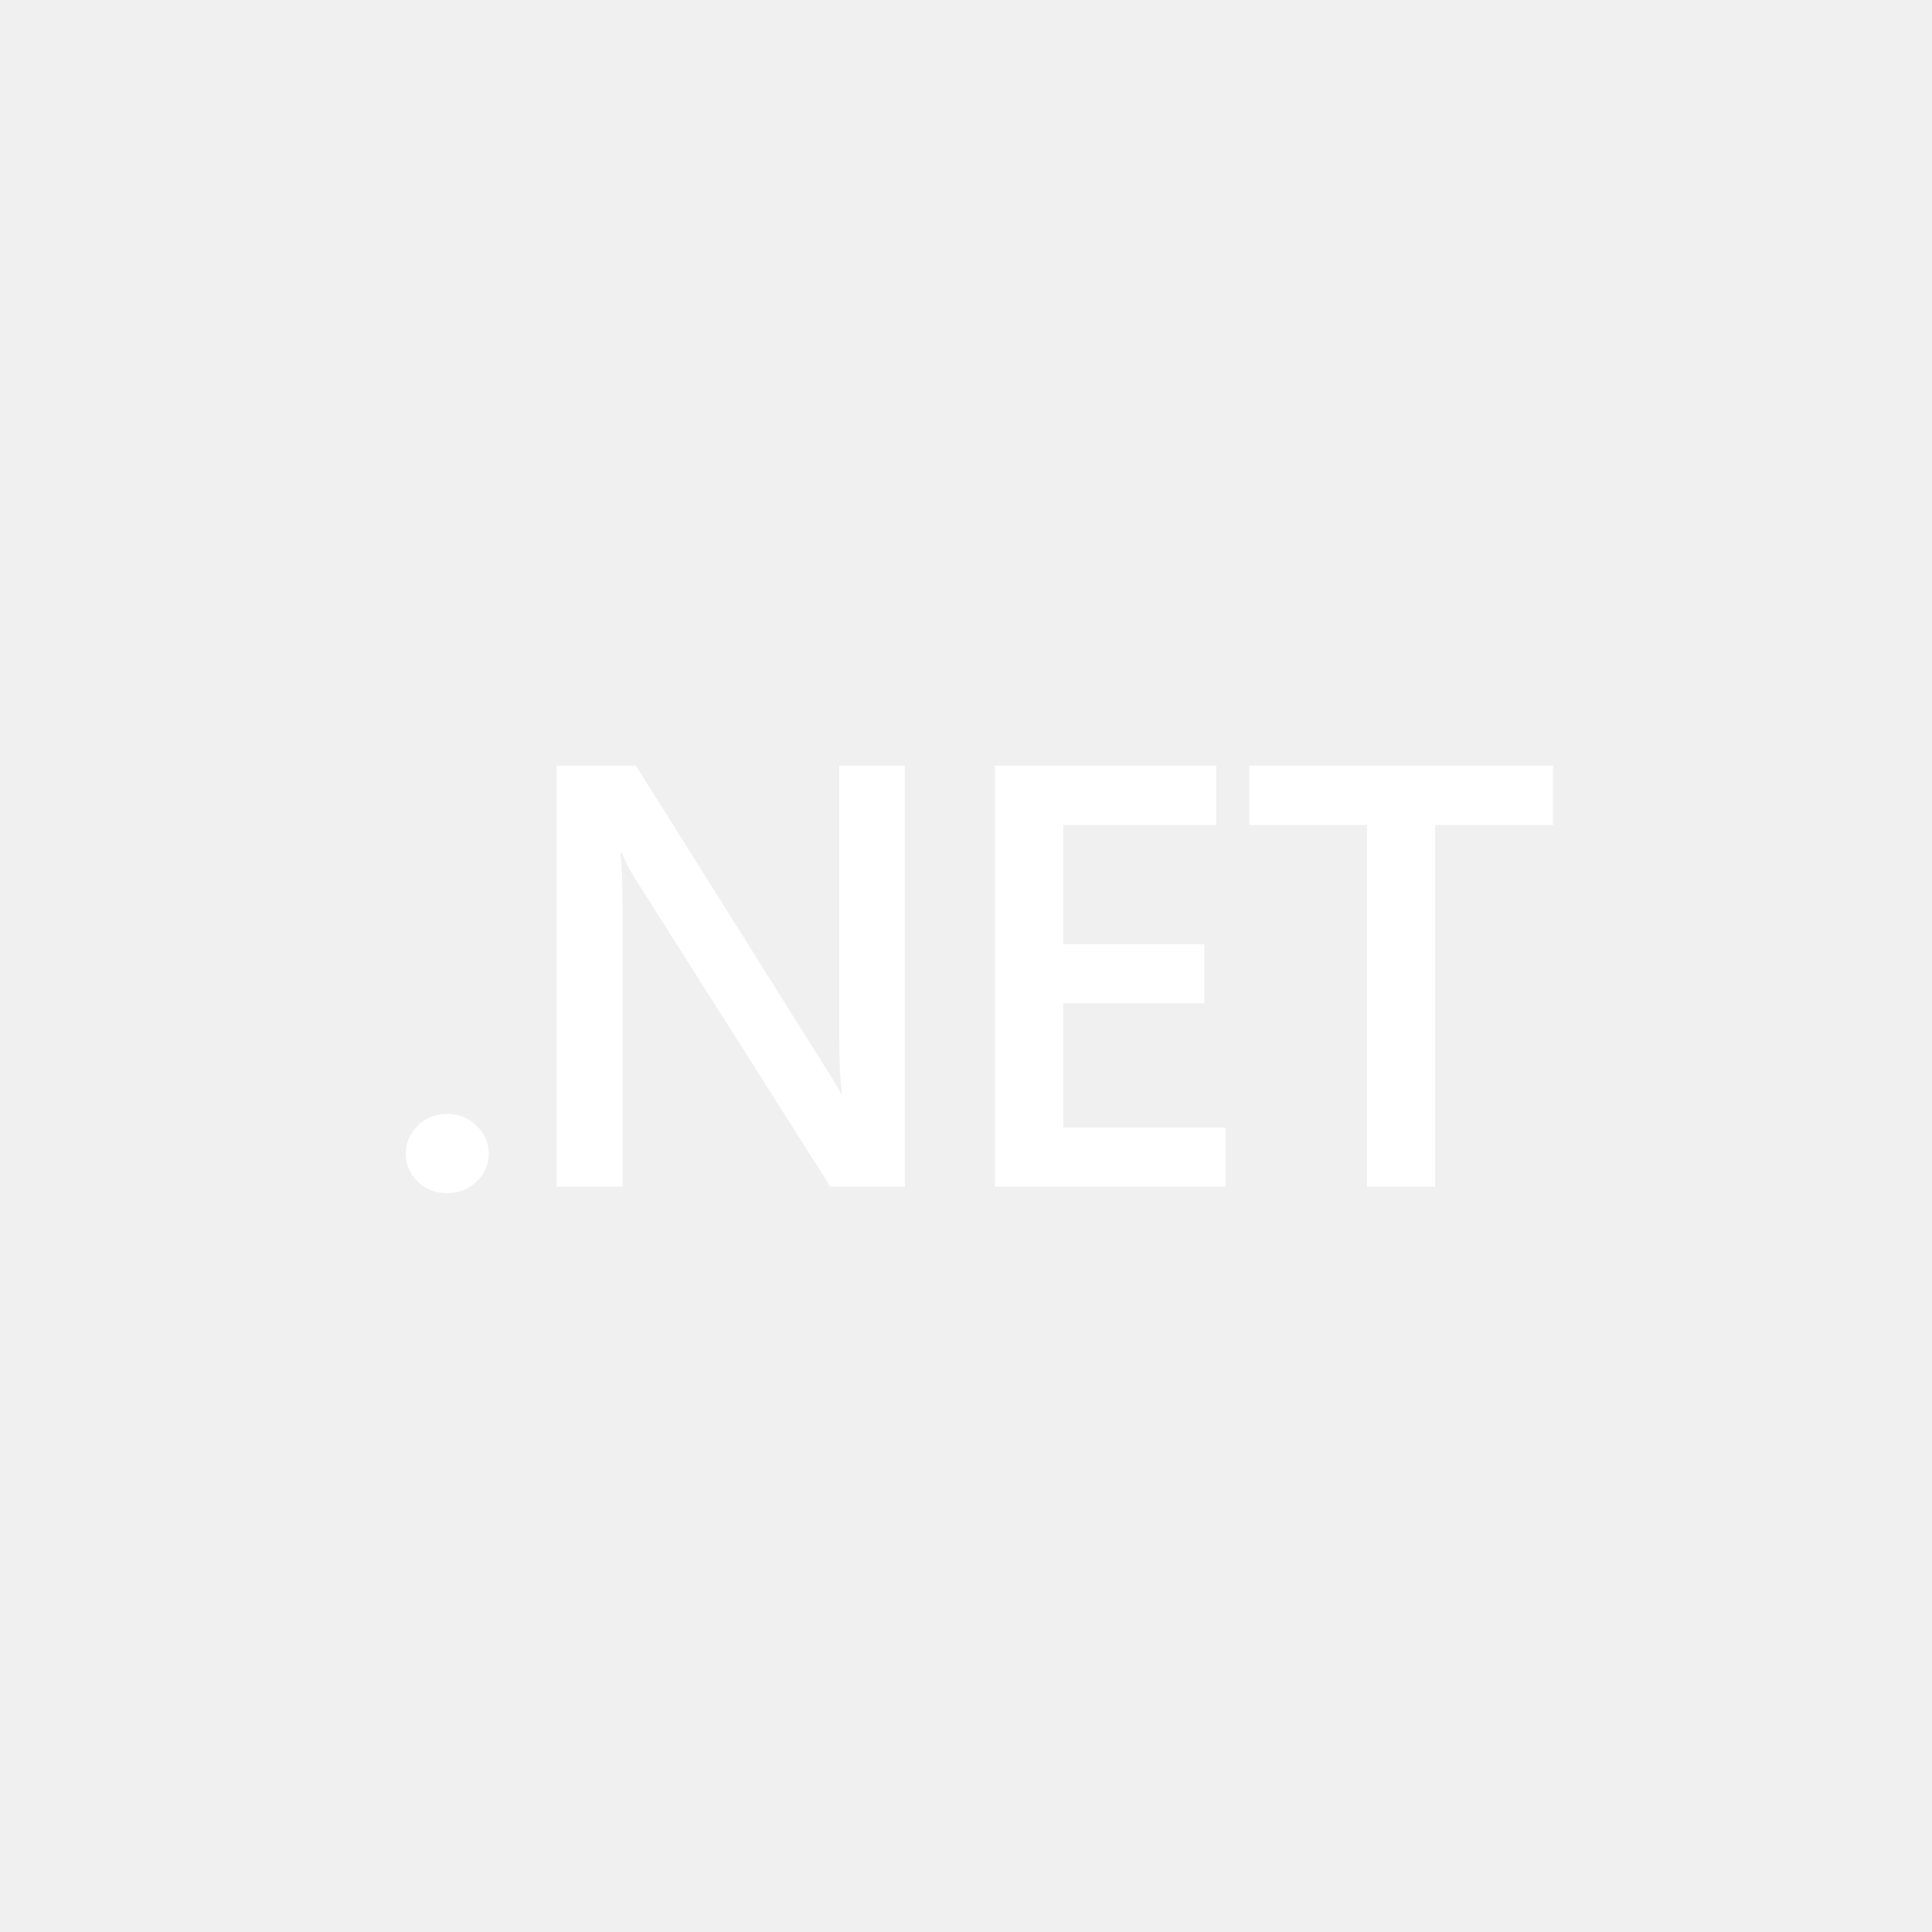
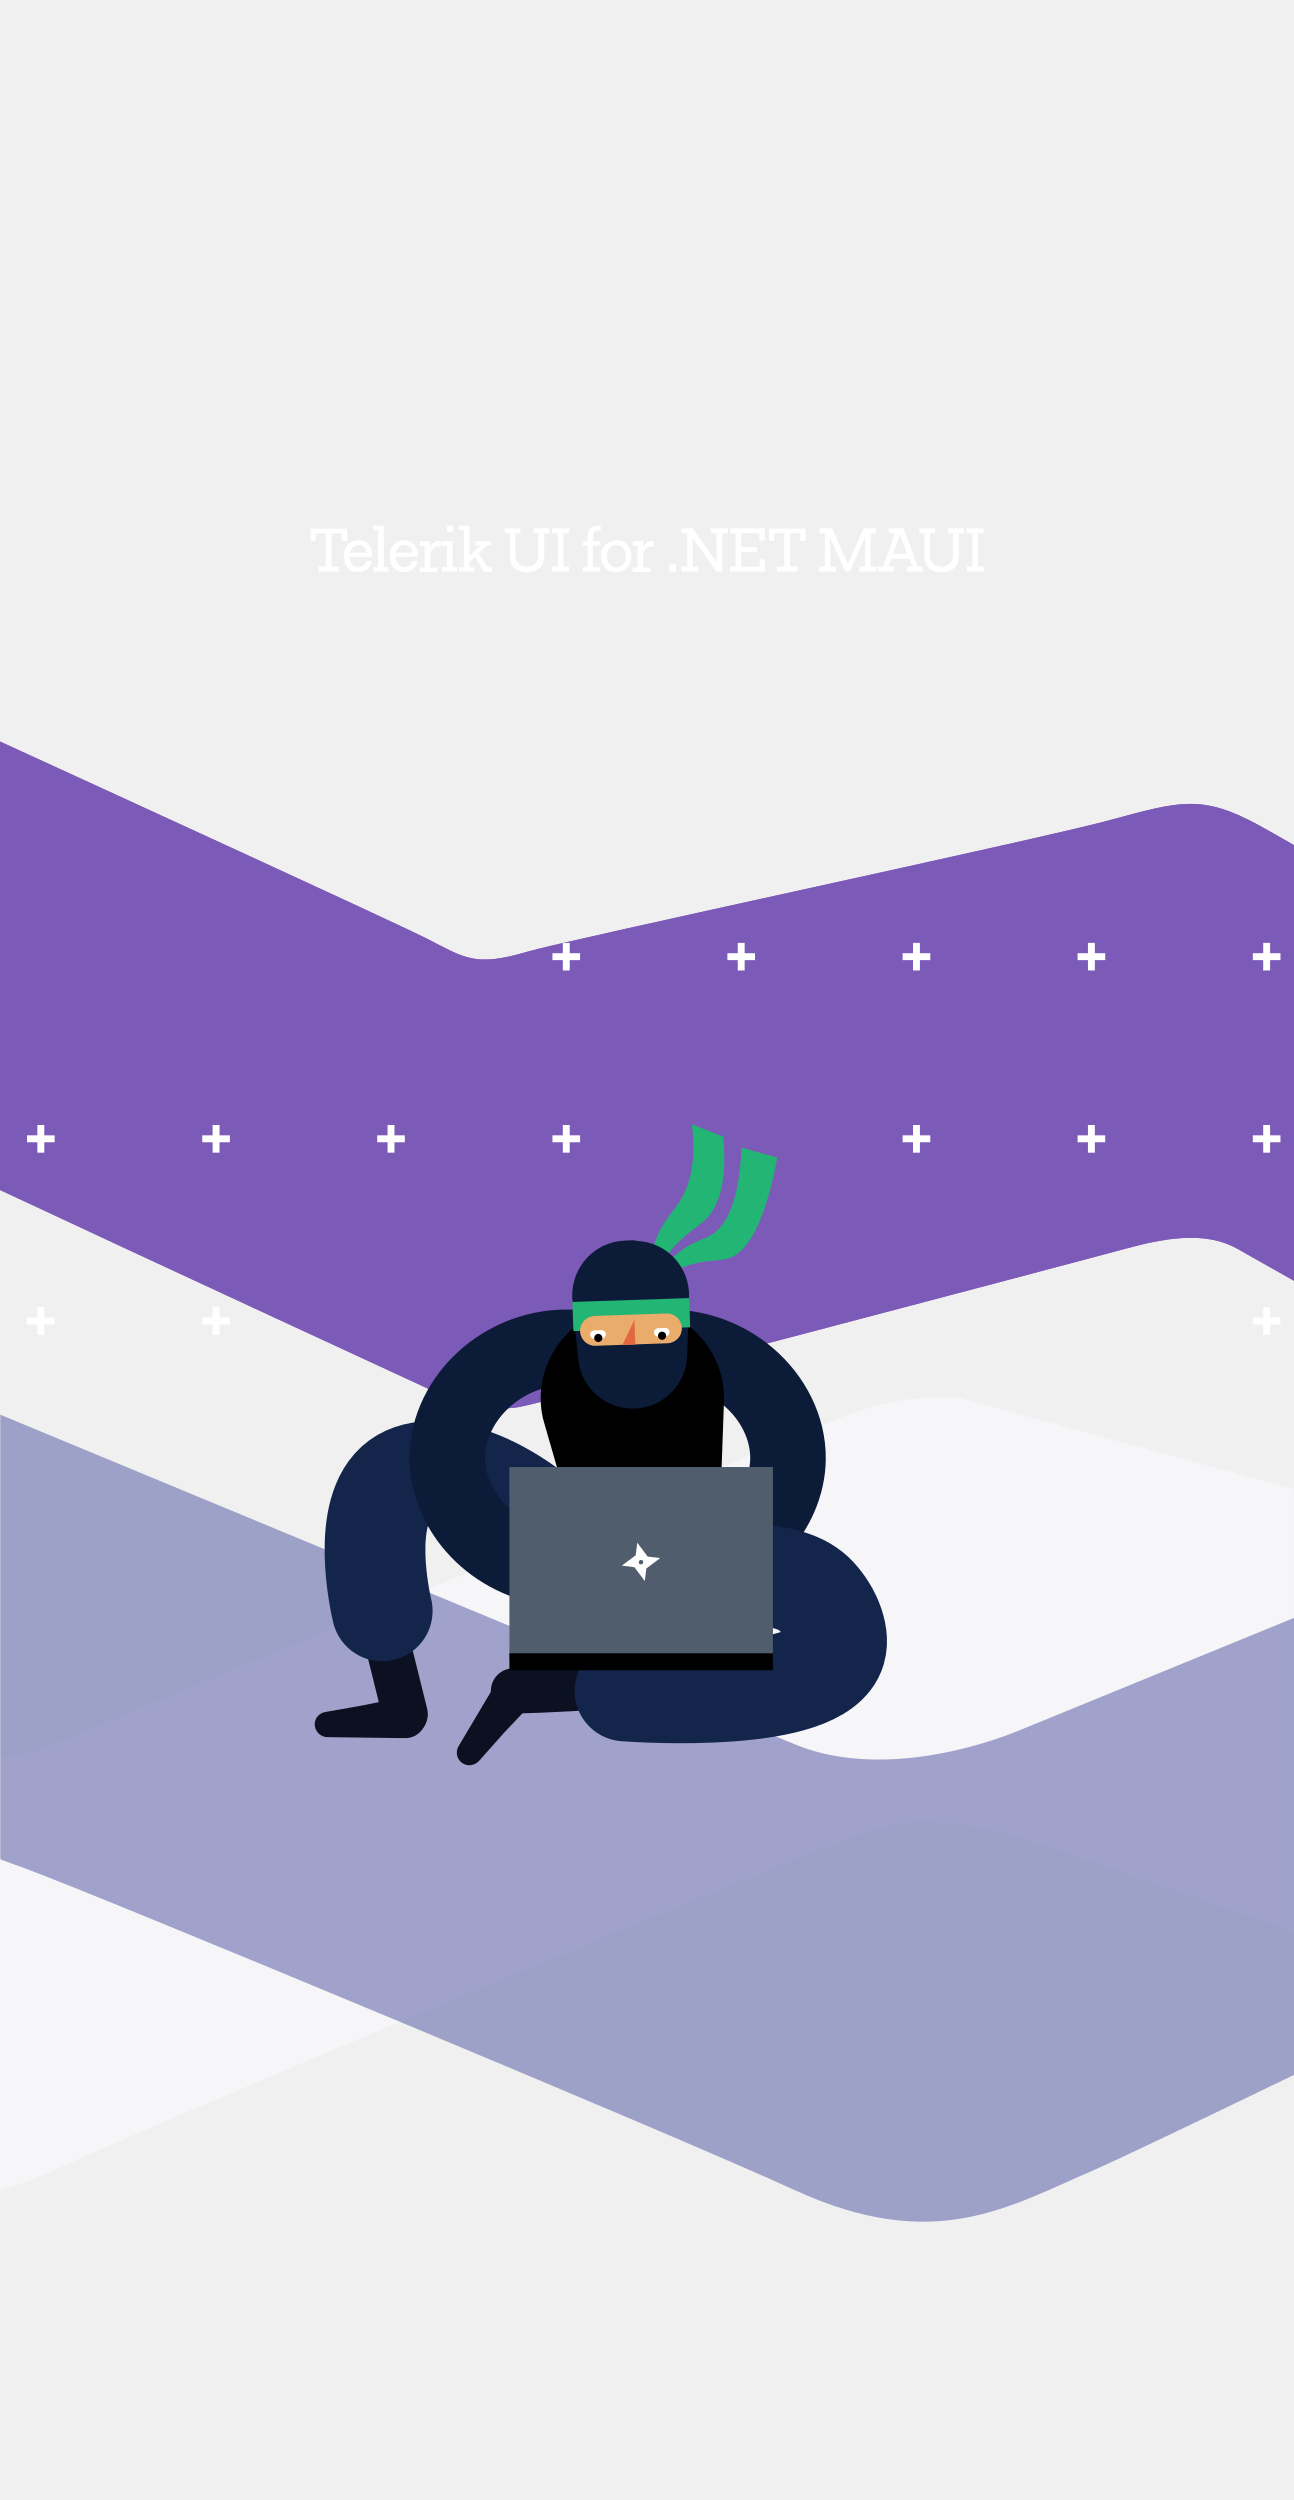
- <svg xmlns="http://www.w3.org/2000/svg" width="456" height="456" viewBox="0 0 456 456" version="1.1" xml:space="preserve" style="fill-rule:evenodd;clip-rule:evenodd;stroke-linejoin:round;stroke-miterlimit:2;">
-   <path d="m 105.5,281.609 c -2.703,0 -5.001,-0.9 -6.893,-2.702 -1.892,-1.848 -2.838,-4.042 -2.838,-6.582 0,-2.587 0.946,-4.804 2.838,-6.652 1.892,-1.848 4.19,-2.772 6.893,-2.772 2.748,0 5.068,0.924 6.96,2.772 1.937,1.848 2.906,4.064 2.906,6.652 0,2.54 -0.968,4.734 -2.906,6.582 -1.892,1.802 -4.212,2.702 -6.96,2.702 z" style="fill:#ffffff;fill-rule:nonzero;stroke-width:0.838" />
-   <path d="M 213.561,280.084 H 195.99 L 149.7,207.054 c -1.171,-1.848 -2.14,-3.765 -2.906,-5.751 h -0.406 c 0.361,2.125 0.541,6.675 0.541,13.65 v 65.132 h -15.543 v -99.36 h 18.719 l 44.737,71.298 c 1.892,2.957 3.109,4.989 3.649,6.098 h 0.27 c -0.45,-2.632 -0.676,-7.09 -0.676,-13.373 v -64.023 h 15.476 z" style="fill:#ffffff;fill-rule:nonzero;stroke-width:0.838" />
-   <path d="m 289.251,280.084 h -54.401 v -99.36 h 52.238 v 13.997 h -36.154 v 28.131 h 33.316 v 13.927 h -33.316 v 29.378 h 38.316 z" style="fill:#ffffff;fill-rule:nonzero;stroke-width:0.838" />
-   <path d="M 366.565,194.721 H 338.722 v 85.363 h -16.084 v -85.363 h -27.775 v -13.997 h 71.701 z" style="fill:#ffffff;fill-rule:nonzero;stroke-width:0.838" />
+ <svg xmlns="http://www.w3.org/2000/svg" xmlns:xlink="http://www.w3.org/1999/xlink" version="1.1" id="Layer_3" x="0" y="0" viewBox="0 0 412 796" style="enable-background:new 0 0 412 796" xml:space="preserve">
+   <style>
+     .st5{fill:#fff}.st7{fill:none;stroke:#0c1121;stroke-width:14.435;stroke-linecap:round;stroke-linejoin:round}.st8{fill:#0c1121}.st10,.st9{fill:none;stroke-linecap:round}.st9{stroke:#14254c;stroke-width:32.077;stroke-linejoin:round}.st10{stroke:#0c1b38;stroke-width:24.058;stroke-miterlimit:10}.st11{fill:#22b573}
+   </style>
+   <path d="M400.9 262.8c-18.3-10-25.3-7.7-47.8-1.6-22.5 6.1-171.8 37.9-185.1 41.8-16.9 5-20 2-32.2-4.2C124.9 293.3 32.5 251 0 236.1v142.8c47.4 22.2 139.4 64.7 139.4 64.7 6.5 3.8 17.7 5.8 25.9 4.4s171.5-44.6 195.3-51 31.2-.6 36.7 2.5l14.7 8.3V269.1c-4.8-2.8-8.6-4.9-11.1-6.3z" style="fill:#8660c5" />
+   <path d="M400.9 262.8c-18.3-10-25.3-7.7-47.8-1.6-22.5 6.1-171.8 37.9-185.1 41.8-16.9 5-20 2-32.2-4.2C124.9 293.3 32.5 251 0 236.1v142.8c47.4 22.2 139.4 64.7 139.4 64.7 6.5 3.8 17.7 5.8 25.9 4.4s171.5-44.6 195.3-51 31.2-.6 36.7 2.5l14.7 8.3V269.1c-4.8-2.8-8.6-4.9-11.1-6.3z" style="opacity:.928;fill:#7c59b6;enable-background:new" />
+   <path d="M305.3 445c-12.4-.8-24.8 1.2-36.2 5.8l-250.7 104c-5.8 2.4-12 4.1-18.4 5v137.5c5.7-1.6 11.8-3.8 18.3-6.8 44.4-20.3 224-94.8 244.7-102.3s25.9-11.1 54.4-5c8.1 1.7 46.6 15.1 94.6 31.9v-141L305.3 445z" style="opacity:.5;fill:#fbfaff;enable-background:new" />
+   <defs>
+     <path id="SVGID_1_" d="M257.8 244.4c-8.1-3.8-17.4-6.2-26.9-2.4L25.8 336.3c-8.9 3.1-14.7 7.5-25.8 5.7v111.6c10.3 3.3 19.2 1.2 25.8-2.3 7.8-4.1 174.9-91 191.6-94.9 21.2-5 25-2.1 40.4 4.2 11.8 4.8 105.4 58.9 154.5 87.1V300.9l-154.5-56.5z" />
+   </defs>
+   <clipPath id="SVGID_00000073691726279749874900000007012688025123770508_">
+     <use xlink:href="#SVGID_1_" style="overflow:visible" />
+   </clipPath>
+   <g style="clip-path:url(#SVGID_00000073691726279749874900000007012688025123770508_)">
+     <g id="Mask_Group_2">
+       <g id="Repeat_Grid_23">
+         <path id="Union_3-217" class="st5" d="M11.9 193.1v-3.3H8.6v-2.2h3.3v-3.3h2.2v3.3h3.3v2.2h-3.3v3.3h-2.2z" />
+         <path id="Union_3-218" class="st5" d="M67.7 193.1v-3.3h-3.3v-2.2h3.3v-3.3h2.2v3.3h3.3v2.2h-3.3v3.3h-2.2z" />
+         <path id="Union_3-219" class="st5" d="M123.4 193.1v-3.3h-3.3v-2.2h3.3v-3.3h2.2v3.3h3.3v2.2h-3.3v3.3h-2.2z" />
+         <path id="Union_3-220" class="st5" d="M179.2 193.1v-3.3h-3.3v-2.2h3.3v-3.3h2.2v3.3h3.3v2.2h-3.3v3.3h-2.2z" />
+         <path id="Union_3-221" class="st5" d="M234.9 193.1v-3.3h-3.3v-2.2h3.3v-3.3h2.2v3.3h3.3v2.2h-3.3v3.3h-2.2z" />
+         <path id="Union_3-222" class="st5" d="M290.7 193.1v-3.3h-3.3v-2.2h3.3v-3.3h2.2v3.3h3.3v2.2h-3.3v3.3h-2.2z" />
+         <path id="Union_3-223" class="st5" d="M346.4 193.1v-3.3h-3.3v-2.2h3.3v-3.3h2.2v3.3h3.3v2.2h-3.3v3.3h-2.2z" />
+         <path id="Union_3-224" class="st5" d="M402.2 193.1v-3.3h-3.3v-2.2h3.3v-3.3h2.2v3.3h3.3v2.2h-3.3v3.3h-2.2z" />
+         <path id="Union_3-266" class="st5" d="M11.9 251.1v-3.3H8.6v-2.2h3.3v-3.3h2.2v3.3h3.3v2.2h-3.3v3.3h-2.2z" />
+         <path id="Union_3-267" class="st5" d="M67.7 251.1v-3.3h-3.3v-2.2h3.3v-3.3h2.2v3.3h3.3v2.2h-3.3v3.3h-2.2z" />
+         <path id="Union_3-268" class="st5" d="M123.4 251.1v-3.3h-3.3v-2.2h3.3v-3.3h2.2v3.3h3.3v2.2h-3.3v3.3h-2.2z" />
+         <path id="Union_3-269" class="st5" d="M179.2 251.1v-3.3h-3.3v-2.2h3.3v-3.3h2.2v3.3h3.3v2.2h-3.3v3.3h-2.2z" />
+         <path id="Union_3-271" class="st5" d="M290.7 251.1v-3.3h-3.3v-2.2h3.3v-3.3h2.2v3.3h3.3v2.2h-3.3v3.3h-2.2z" />
+         <path id="Union_3-272" class="st5" d="M346.4 251.1v-3.3h-3.3v-2.2h3.3v-3.3h2.2v3.3h3.3v2.2h-3.3v3.3h-2.2z" />
+         <path id="Union_3-273" class="st5" d="M402.2 251.1v-3.3h-3.3v-2.2h3.3v-3.3h2.2v3.3h3.3v2.2h-3.3v3.3h-2.2z" />
+         <path id="Union_3-315" class="st5" d="M11.9 309v-3.3H8.6v-2.2h3.3v-3.3h2.2v3.3h3.3v2.2h-3.3v3.3h-2.2z" />
+         <path id="Union_3-316" class="st5" d="M67.7 309v-3.3h-3.3v-2.2h3.3v-3.3h2.2v3.3h3.3v2.2h-3.3v3.3h-2.2z" />
+         <path id="Union_3-318" class="st5" d="M179.2 309v-3.3h-3.3v-2.2h3.3v-3.3h2.2v3.3h3.3v2.2h-3.3v3.3h-2.2z" />
+         <path id="Union_3-319" class="st5" d="M234.9 309v-3.3h-3.3v-2.2h3.3v-3.3h2.2v3.3h3.3v2.2h-3.3v3.3h-2.2z" />
+         <path id="Union_3-320" class="st5" d="M290.7 309v-3.3h-3.3v-2.2h3.3v-3.3h2.2v3.3h3.3v2.2h-3.3v3.3h-2.2z" />
+         <path id="Union_3-321" class="st5" d="M346.4 309v-3.3h-3.3v-2.2h3.3v-3.3h2.2v3.3h3.3v2.2h-3.3v3.3h-2.2z" />
+         <path id="Union_3-322" class="st5" d="M402.2 309v-3.3h-3.3v-2.2h3.3v-3.3h2.2v3.3h3.3v2.2h-3.3v3.3h-2.2z" />
+         <path id="Union_3-364" class="st5" d="M11.9 367v-3.3H8.6v-2.2h3.3v-3.3h2.2v3.3h3.3v2.2h-3.3v3.3h-2.2z" />
+         <path id="Union_3-365" class="st5" d="M67.7 367v-3.3h-3.3v-2.2h3.3v-3.3h2.2v3.3h3.3v2.2h-3.3v3.3h-2.2z" />
+         <path id="Union_3-366" class="st5" d="M123.4 367v-3.3h-3.3v-2.2h3.3v-3.3h2.2v3.3h3.3v2.2h-3.3v3.3h-2.2z" />
+         <path id="Union_3-367" class="st5" d="M179.2 367v-3.3h-3.3v-2.2h3.3v-3.3h2.2v3.3h3.3v2.2h-3.3v3.3h-2.2z" />
+         <path id="Union_3-368" class="st5" d="M234.9 367v-3.3h-3.3v-2.2h3.3v-3.3h2.2v3.3h3.3v2.2h-3.3v3.3h-2.2z" />
+         <path id="Union_3-369" class="st5" d="M290.7 367v-3.3h-3.3v-2.2h3.3v-3.3h2.2v3.3h3.3v2.2h-3.3v3.3h-2.2z" />
+         <path id="Union_3-370" class="st5" d="M346.4 367v-3.3h-3.3v-2.2h3.3v-3.3h2.2v3.3h3.3v2.2h-3.3v3.3h-2.2z" />
+         <path id="Union_3-371" class="st5" d="M402.2 367v-3.3h-3.3v-2.2h3.3v-3.3h2.2v3.3h3.3v2.2h-3.3v3.3h-2.2z" />
+         <path id="Union_3-413" class="st5" d="M11.9 425v-3.3H8.6v-2.2h3.3v-3.3h2.2v3.3h3.3v2.2h-3.3v3.3h-2.2z" />
+         <path id="Union_3-414" class="st5" d="M67.7 425v-3.3h-3.3v-2.2h3.3v-3.3h2.2v3.3h3.3v2.2h-3.3v3.3h-2.2z" />
+         <path id="Union_3-415" class="st5" d="M123.4 425v-3.3h-3.3v-2.2h3.3v-3.3h2.2v3.3h3.3v2.2h-3.3v3.3h-2.2z" />
+         <path id="Union_3-416" class="st5" d="M179.2 425v-3.3h-3.3v-2.2h3.3v-3.3h2.2v3.3h3.3v2.2h-3.3v3.3h-2.2z" />
+         <path id="Union_3-417" class="st5" d="M234.9 425v-3.3h-3.3v-2.2h3.3v-3.3h2.2v3.3h3.3v2.2h-3.3v3.3h-2.2z" />
+         <path id="Union_3-418" class="st5" d="M290.7 425v-3.3h-3.3v-2.2h3.3v-3.3h2.2v3.3h3.3v2.2h-3.3v3.3h-2.2z" />
+         <path id="Union_3-419" class="st5" d="M346.4 425v-3.3h-3.3v-2.2h3.3v-3.3h2.2v3.3h3.3v2.2h-3.3v3.3h-2.2z" />
+         <path id="Union_3-420" class="st5" d="M402.2 425v-3.3h-3.3v-2.2h3.3v-3.3h2.2v3.3h3.3v2.2h-3.3v3.3h-2.2z" />
+         <path id="Union_3-462" class="st5" d="M11.9 483v-3.3H8.6v-2.2h3.3v-3.3h2.2v3.3h3.3v2.2h-3.3v3.3h-2.2z" />
+         <path id="Union_3-463" class="st5" d="M67.7 483v-3.3h-3.3v-2.2h3.3v-3.3h2.2v3.3h3.3v2.2h-3.3v3.3h-2.2z" />
+         <path id="Union_3-464" class="st5" d="M123.4 483v-3.3h-3.3v-2.2h3.3v-3.3h2.2v3.3h3.3v2.2h-3.3v3.3h-2.2z" />
+         <path id="Union_3-465" class="st5" d="M179.2 483v-3.3h-3.3v-2.2h3.3v-3.3h2.2v3.3h3.3v2.2h-3.3v3.3h-2.2z" />
+         <path id="Union_3-466" class="st5" d="M234.9 483v-3.3h-3.3v-2.2h3.3v-3.3h2.2v3.3h3.3v2.2h-3.3v3.3h-2.2z" />
+         <path id="Union_3-467" class="st5" d="M290.7 483v-3.3h-3.3v-2.2h3.3v-3.3h2.2v3.3h3.3v2.2h-3.3v3.3h-2.2z" />
+         <path id="Union_3-468" class="st5" d="M346.4 483v-3.3h-3.3v-2.2h3.3v-3.3h2.2v3.3h3.3v2.2h-3.3v3.3h-2.2z" />
+         <path id="Union_3-469" class="st5" d="M402.2 483v-3.3h-3.3v-2.2h3.3v-3.3h2.2v3.3h3.3v2.2h-3.3v3.3h-2.2z" />
+         <path id="Union_3-511" class="st5" d="M11.9 541v-3.3H8.6v-2.2h3.3V532h2.2v3.3h3.3v2.2h-3.3v3.3h-2.2v.2z" />
+         <path id="Union_3-512" class="st5" d="M67.7 541v-3.3h-3.3v-2.2h3.3V532h2.2v3.3h3.3v2.2h-3.3v3.3h-2.2v.2z" />
+         <path id="Union_3-513" class="st5" d="M123.4 541v-3.3h-3.3v-2.2h3.3V532h2.2v3.3h3.3v2.2h-3.3v3.3c.1.2-2.2.2-2.2.2z" />
+         <path id="Union_3-514" class="st5" d="M179.2 541v-3.3h-3.3v-2.2h3.3V532h2.2v3.3h3.3v2.2h-3.3v3.3h-2.2v.2z" />
+         <path id="Union_3-515" class="st5" d="M234.9 541v-3.3h-3.3v-2.2h3.3V532h2.2v3.3h3.3v2.2h-3.3v3.3h-2.2v.2z" />
+         <path id="Union_3-516" class="st5" d="M290.7 541v-3.3h-3.3v-2.2h3.3V532h2.2v3.3h3.3v2.2h-3.3v3.3h-2.2v.2z" />
+         <path id="Union_3-517" class="st5" d="M346.4 541v-3.3h-3.3v-2.2h3.3V532h2.2v3.3h3.3v2.2h-3.3v3.3h-2.2v.2z" />
+         <path id="Union_3-518" class="st5" d="M402.2 541v-3.3h-3.3v-2.2h3.3V532h2.2v3.3h3.3v2.2h-3.3v3.3h-2.2v.2z" />
+       </g>
+     </g>
+   </g>
+   <path d="M323.2 551.5c-19.7 7.7-47.9 13.1-70.1 3.9l-118.1-49-132.6-55c-.8-.3-1.6-.7-2.3-1V592c2.5.9 5.3 2 8.4 3.1 10.7 3.9 64.1 25.8 119.2 48.8 51.3 21.4 104 43.7 125.5 53.5 44.4 20.3 67.8 5.3 95.4-6.6 8.2-3.6 33.1-15.5 63.5-30.2V515.1c-48.9 20-88.9 36.4-88.9 36.4z" style="opacity:.5;fill:#494f9e;enable-background:new" />
+   <g id="Group_20532">
+     <path id="Path_647" class="st7" d="M121 513.6c2.7 10.7 5.3 21.4 8 32.2" />
+     <path id="Path_648" class="st8" d="M135.6 546.5c.2 3.6-2.5 6.7-6.1 6.9h-3l-22.3-.3c-2.2 0-4-1.9-4-4.1 0-2 1.5-3.6 3.4-3.9l11.9-2.1 12.2-2.5c3.5-.7 7 1.5 7.7 5.1.2.2.2.5.2.9z" />
+     <path id="Path_649" class="st9" d="M191 503.5c-23.2-31-52-40.6-63.9-32-12.8 9.3-5.9 39.4-5.4 41.4" />
+     <path id="Path_650" class="st10" d="M185.6 429.3c-23.8-3-43.4 15.5-43.2 35.2.2 16.7 14.6 32.7 34.3 34.8" />
+     <path id="Path_651" class="st10" d="M207.7 429.3c23.8-3 43.4 15.5 43.2 35.2-.2 16.7-14.6 32.7-34.3 34.8" />
+     <path id="Path_652" d="m229.5 474.6 1-28.1c.7-16.2-11.9-29.9-28.1-30.5-1.8-.1-3.5 0-5.3.3-16 2.4-27.1 17.4-24.6 33.4.2 1.3.5 2.6.9 3.8l7.8 27.1c3.3 11.5 14.4 19.1 26.3 17.9 12.2-1.5 21.6-11.6 22-23.9z" />
+     <path id="Path_653" class="st8" d="M168.1 532.7c-2.9-2.1-7-1.3-9.1 1.6-.1.1-.2.3-.3.4l-1.3 2.1L146 556c-1.1 1.9-.5 4.4 1.4 5.5 1.7 1 3.8.6 5.1-.8l8-9 8.6-9.1c2.5-2.6 2.3-6.7-.3-9.2-.2-.3-.4-.5-.7-.7z" />
+     <path id="Path_654" class="st7" d="M220.2 534.5c-6.6.7-13.3 1.4-20.2 1.9-12.6 1-24.8 1.7-36.5 2" />
+     <path id="Path_655" class="st9" d="M214.8 499.4c7.1-.2 14.1.1 21.1 1.1 12.1 1.6 18.3 2.4 23.3 7 4.7 4.5 8.4 12.4 6.8 17.9-5 17.1-61.9 13.4-67 13" />
+     <path id="Rectangle_1111" transform="rotate(-9.032 207.78 485.819)" class="st11" d="M184.2 477.9h47.3v15.8h-47.3z" />
+     <g id="Group_1585">
+       <g id="Group_1582">
+         <path id="Path_656" class="st11" d="M217.2 403.6c6.5-2.6 11-2 13.9-2.7 5.4-1.2 11.8-7.9 16.4-32.3l-11.4-3.2c-.8 19.2-5.8 25.9-10.5 28.3-2.2 1.1-5.1 1.8-8.9 4.6-3.7 2.7-6.6 6.4-8.3 10.7 2.6-2.3 5.6-4.1 8.8-5.4z" />
+         <path id="Path_657" class="st11" d="m230.3 361.9-10-3.9c1.7 13.5-1.4 21.1-4.6 25.6-2.2 3.1-5 6-7 11.4-1.5 4.1-1.7 8.6-.6 12.9 1.6-4.4 4.1-8.5 7.4-11.9 3.7-3.7 6.3-5.2 8.4-7 4-3.4 7.9-10.5 6.4-27.1z" />
+       </g>
+       <g id="Group_1584">
+         <path id="Path_658" d="m201.5 394.9-2.5.1c-9.6.3-17.1 8.4-16.8 18 0 .4 0 .8.1 1.1l1.8 18.7c.9 9.1 8.7 16 17.9 15.7 9.2-.3 16.5-7.7 16.8-16.8l.6-18.7c.3-9.6-7.2-17.6-16.8-17.9-.4-.2-.8-.2-1.1-.2z" style="fill:#0c1b38" />
+         <path id="Rectangle_1112" transform="matrix(.9995 -.03301 .03301 .9995 -13.71 6.864)" class="st11" d="M182.4 413.9h37.2v9.3h-37.2z" />
+         <path id="Rectangle_1113" d="m212.5 427.7-22.9.8c-2.6.1-4.8-2-4.9-4.6-.1-2.6 2-4.8 4.6-4.9l22.9-.8c2.6-.1 4.8 2 4.9 4.6.1 2.6-1.9 4.8-4.6 4.9z" style="fill:#e9ac6a" />
+         <path id="Path_659" d="m198.2 428.2 4.1-.1-.3-7.9-3.8 8z" style="fill:#e26841" />
+         <g id="Group_1583">
+           <path id="Rectangle_1114" class="st5" d="m191.6 426.2-2.3.1c-.7 0-1.3-.5-1.4-1.3 0-.7.5-1.3 1.3-1.4l2.3-.1c.7 0 1.3.5 1.4 1.3 0 .8-.6 1.4-1.3 1.4z" />
+           <path id="Rectangle_1115" class="st5" d="m211.9 425.5-2.3.1c-.7 0-1.3-.5-1.4-1.3 0-.7.5-1.3 1.3-1.4l2.3-.1c.7 0 1.3.5 1.4 1.3 0 .8-.6 1.4-1.3 1.4z" />
+         </g>
+         <circle id="Ellipse_26" cx="190.5" cy="426" r="1.3" />
+         <circle id="Ellipse_27" cx="210.8" cy="425.3" r="1.3" />
+       </g>
+     </g>
+     <g id="Group_1587">
+       <g id="Group_1586">
+         <path id="Rectangle_1116" style="fill:#4f5d6c" d="M162.2 467.1h83.9v60.7h-83.9z" />
+         <path id="Rectangle_1117" d="M162.2 526.4h83.9v5.4h-83.9z" />
+       </g>
+       <path id="Path_660" class="st5" d="m206.2 495.6-3.3-4.4-.5 4-4.4 3.3 4 .5 3.3 4.4.5-4 4.4-3.3-4-.5zm-2.2 2.5c-.4 0-.7-.4-.6-.8s.4-.7.8-.6c.4 0 .7.4.6.8 0 .4-.4.6-.8.6z" />
+     </g>
+   </g>
+   <path id="Path_17834" class="st5" d="M98.9 172.2v-3.9h11.6v3.9h-1.7v-2.4h-3.2v10.6h2.3v1.6h-6.5v-1.6h2.3v-10.6h-3.2v2.4h-1.6zm10.6 4.9c-.1-1.4.4-2.7 1.3-3.7.8-.9 2.1-1.5 3.3-1.4 1.2 0 2.3.4 3.1 1.2.8.9 1.3 2.2 1.2 3.4v.7h-7.1c0 .9.3 1.7.8 2.4.5.6 1.3.9 2 .9.6 0 1.2-.2 1.7-.6.4-.4.7-.9.8-1.4h1.7c-.1 1-.5 1.9-1.3 2.5-.8.7-1.8 1-2.9 1-1.3.1-2.6-.4-3.5-1.4-.7-.9-1.1-2.2-1.1-3.6zm4.7-3.6c-.6 0-1.3.2-1.7.7-.5.5-.9 1.1-1 1.8h5.2c0-.7-.3-1.4-.8-1.9-.5-.4-1.1-.6-1.7-.6zm4.7-4.7v-1.4h3.3v13.2h1.5v1.4h-4.8v-1.4h1.5v-11.8h-1.5zm5.2 8.3c-.1-1.4.4-2.7 1.3-3.7.8-.9 2.1-1.5 3.3-1.4 1.2 0 2.3.4 3.1 1.2.8.9 1.3 2.2 1.2 3.4v.7h-7.1c0 .9.3 1.7.8 2.4.5.6 1.3.9 2 .9.6 0 1.2-.2 1.7-.6.4-.4.7-.9.8-1.4h1.7c-.1 1-.5 1.9-1.3 2.5-.8.7-1.8 1-2.9 1-1.3.1-2.6-.4-3.5-1.4-.7-.9-1.2-2.2-1.1-3.6zm4.6-3.6c-.6 0-1.3.2-1.7.7-.5.5-.9 1.1-1 1.8h5.2c0-.7-.3-1.4-.8-1.9-.4-.4-1-.6-1.7-.6zm5 .2v-1.4h3.3v1.9h.1c.2-.6.6-1.1 1.1-1.5.5-.3 1.1-.5 1.7-.4h.5v1.7h-.6c-.7 0-1.3.2-1.9.7-.6.6-1 1.4-.9 2.3v3.7h2.3v1.4h-5.7v-1.4h1.6v-6.9h-1.5v-.1zm7 8.3v-1.4h1.6v-6.9h-1.6v-1.4h3.4v8.3h1.5v1.4h-4.9zm1.6-12.6v-2h1.9v2h-1.9zm9.1 4.3v-1.4h5v1.4H155l-2.6 2.5 2.8 4.4h1.4v1.4h-2.5l-2.9-4.6-1.7 1.6v1.6h1.5v1.4h-4.8v-1.4h1.5v-11.8h-1.5v-1.4h3.3v9.6l3.5-3.3h-1.6zm18.5-3.9v-1.6h5v1.6h-1.6v6.7c0 2-.5 3.5-1.5 4.4-2.4 1.8-5.6 1.8-8 0-1-.9-1.5-2.3-1.5-4.4v-6.7h-1.6v-1.6h5v1.6h-1.6v6.7c-.1 1.1.3 2.1.9 2.9 1.6 1.4 4 1.4 5.5 0 .6-.8 1-1.9.9-2.9v-6.7h-1.5zm5.9 0v-1.6h5.4v1.6h-1.8v10.6h1.8v1.6h-5.4v-1.6h1.8v-10.6h-1.8zm9.7 12.2v-1.4h1.6v-6.9h-1.6v-1.4h1.6v-1.6c-.1-.9.2-1.8.8-2.4.7-.6 1.6-.9 2.4-.8h1v1.4h-1c-.5 0-.9.1-1.2.5-.2.4-.4.9-.3 1.4v1.5h2.2v1.4h-2.2v6.9h2.2v1.4h-5.5zm5.9-4.9c-.1-1.4.4-2.7 1.4-3.7.9-.9 2.1-1.4 3.4-1.4 1.3-.1 2.6.4 3.5 1.4s1.4 2.4 1.3 3.7c.1 1.4-.4 2.7-1.4 3.7-.9.9-2.1 1.4-3.4 1.4-1.3.1-2.6-.4-3.5-1.4s-1.3-2.3-1.3-3.7zm1.9 0c0 .9.2 1.9.8 2.6 1 1.2 2.8 1.3 4 .3l.3-.3c.6-.7.9-1.7.8-2.6.1-1-.2-1.9-.8-2.6-.5-.6-1.3-1-2.1-1s-1.6.3-2.1 1c-.7.8-1 1.7-.9 2.6zm8.2-3.4v-1.4h3.3v1.9h.1c.2-.6.6-1.1 1.1-1.5.5-.3 1.1-.5 1.7-.4h.5v1.7h-.6c-.7 0-1.3.2-1.9.7-.6.6-1 1.4-.9 2.3v3.7h2.3v1.4h-5.7v-1.4h1.6v-6.9h-1.5v-.1zm11.6 8.3v-2.3h2.2v2.3h-2.2zm13.3-12.2v-1.6h5.3v1.6H230V182h-1.8l-7.6-10.6h-.1l.1 9h1.8v1.6H217v-1.6h1.8v-10.6H217v-1.6h3.5l7.6 10.6h.1l-.1-9h-1.7zm6.1 0v-1.6h11v3.9h-1.7v-2.3H236v4.4h5v1.6h-5v4.6h5.9v-2.3h1.7v3.9h-11.2v-1.6h1.8v-10.6h-1.7zm12.4 2.4v-3.9h11.6v3.9h-1.7v-2.4h-3.2v10.6h2.3v1.6h-6.5v-1.6h2.3v-10.6h-3.2v2.4h-1.6zm16-2.4v-1.6h4l5.1 11.3 5-11.3h4v1.6h-1.8v10.6h1.8v1.6h-5.4v-1.6h1.8l.1-9.3h-.1l-4.8 10.9h-1.4l-4.8-10.6h-.1l.1 9h1.8v1.6h-5.4v-1.6h1.8v-10.6h-1.7zm22.1 0v-1.6h4.7l4.5 12.2h1.6v1.6h-5v-1.6h1.6l-.9-2.5h-5.7l-.9 2.5h1.6v1.6h-5v-1.6h1.6l3.9-10.6h-2zm3.6.4-2.3 6.2h4.5l-2.2-6.2zm15.3-.4v-1.6h5v1.6h-1.6v6.7c0 2-.5 3.5-1.5 4.4-2.4 1.8-5.6 1.8-8 0-1-.9-1.5-2.3-1.5-4.4v-6.7h-1.6v-1.6h5v1.6h-1.6v6.7c-.1 1.1.3 2.1.9 2.9 1.6 1.4 4 1.4 5.5 0 .6-.8 1-1.9.9-2.9v-6.7h-1.5zm5.9 0v-1.6h5.4v1.6h-1.8v10.6h1.8v1.6h-5.4v-1.6h1.8v-10.6h-1.8z" />
</svg>
